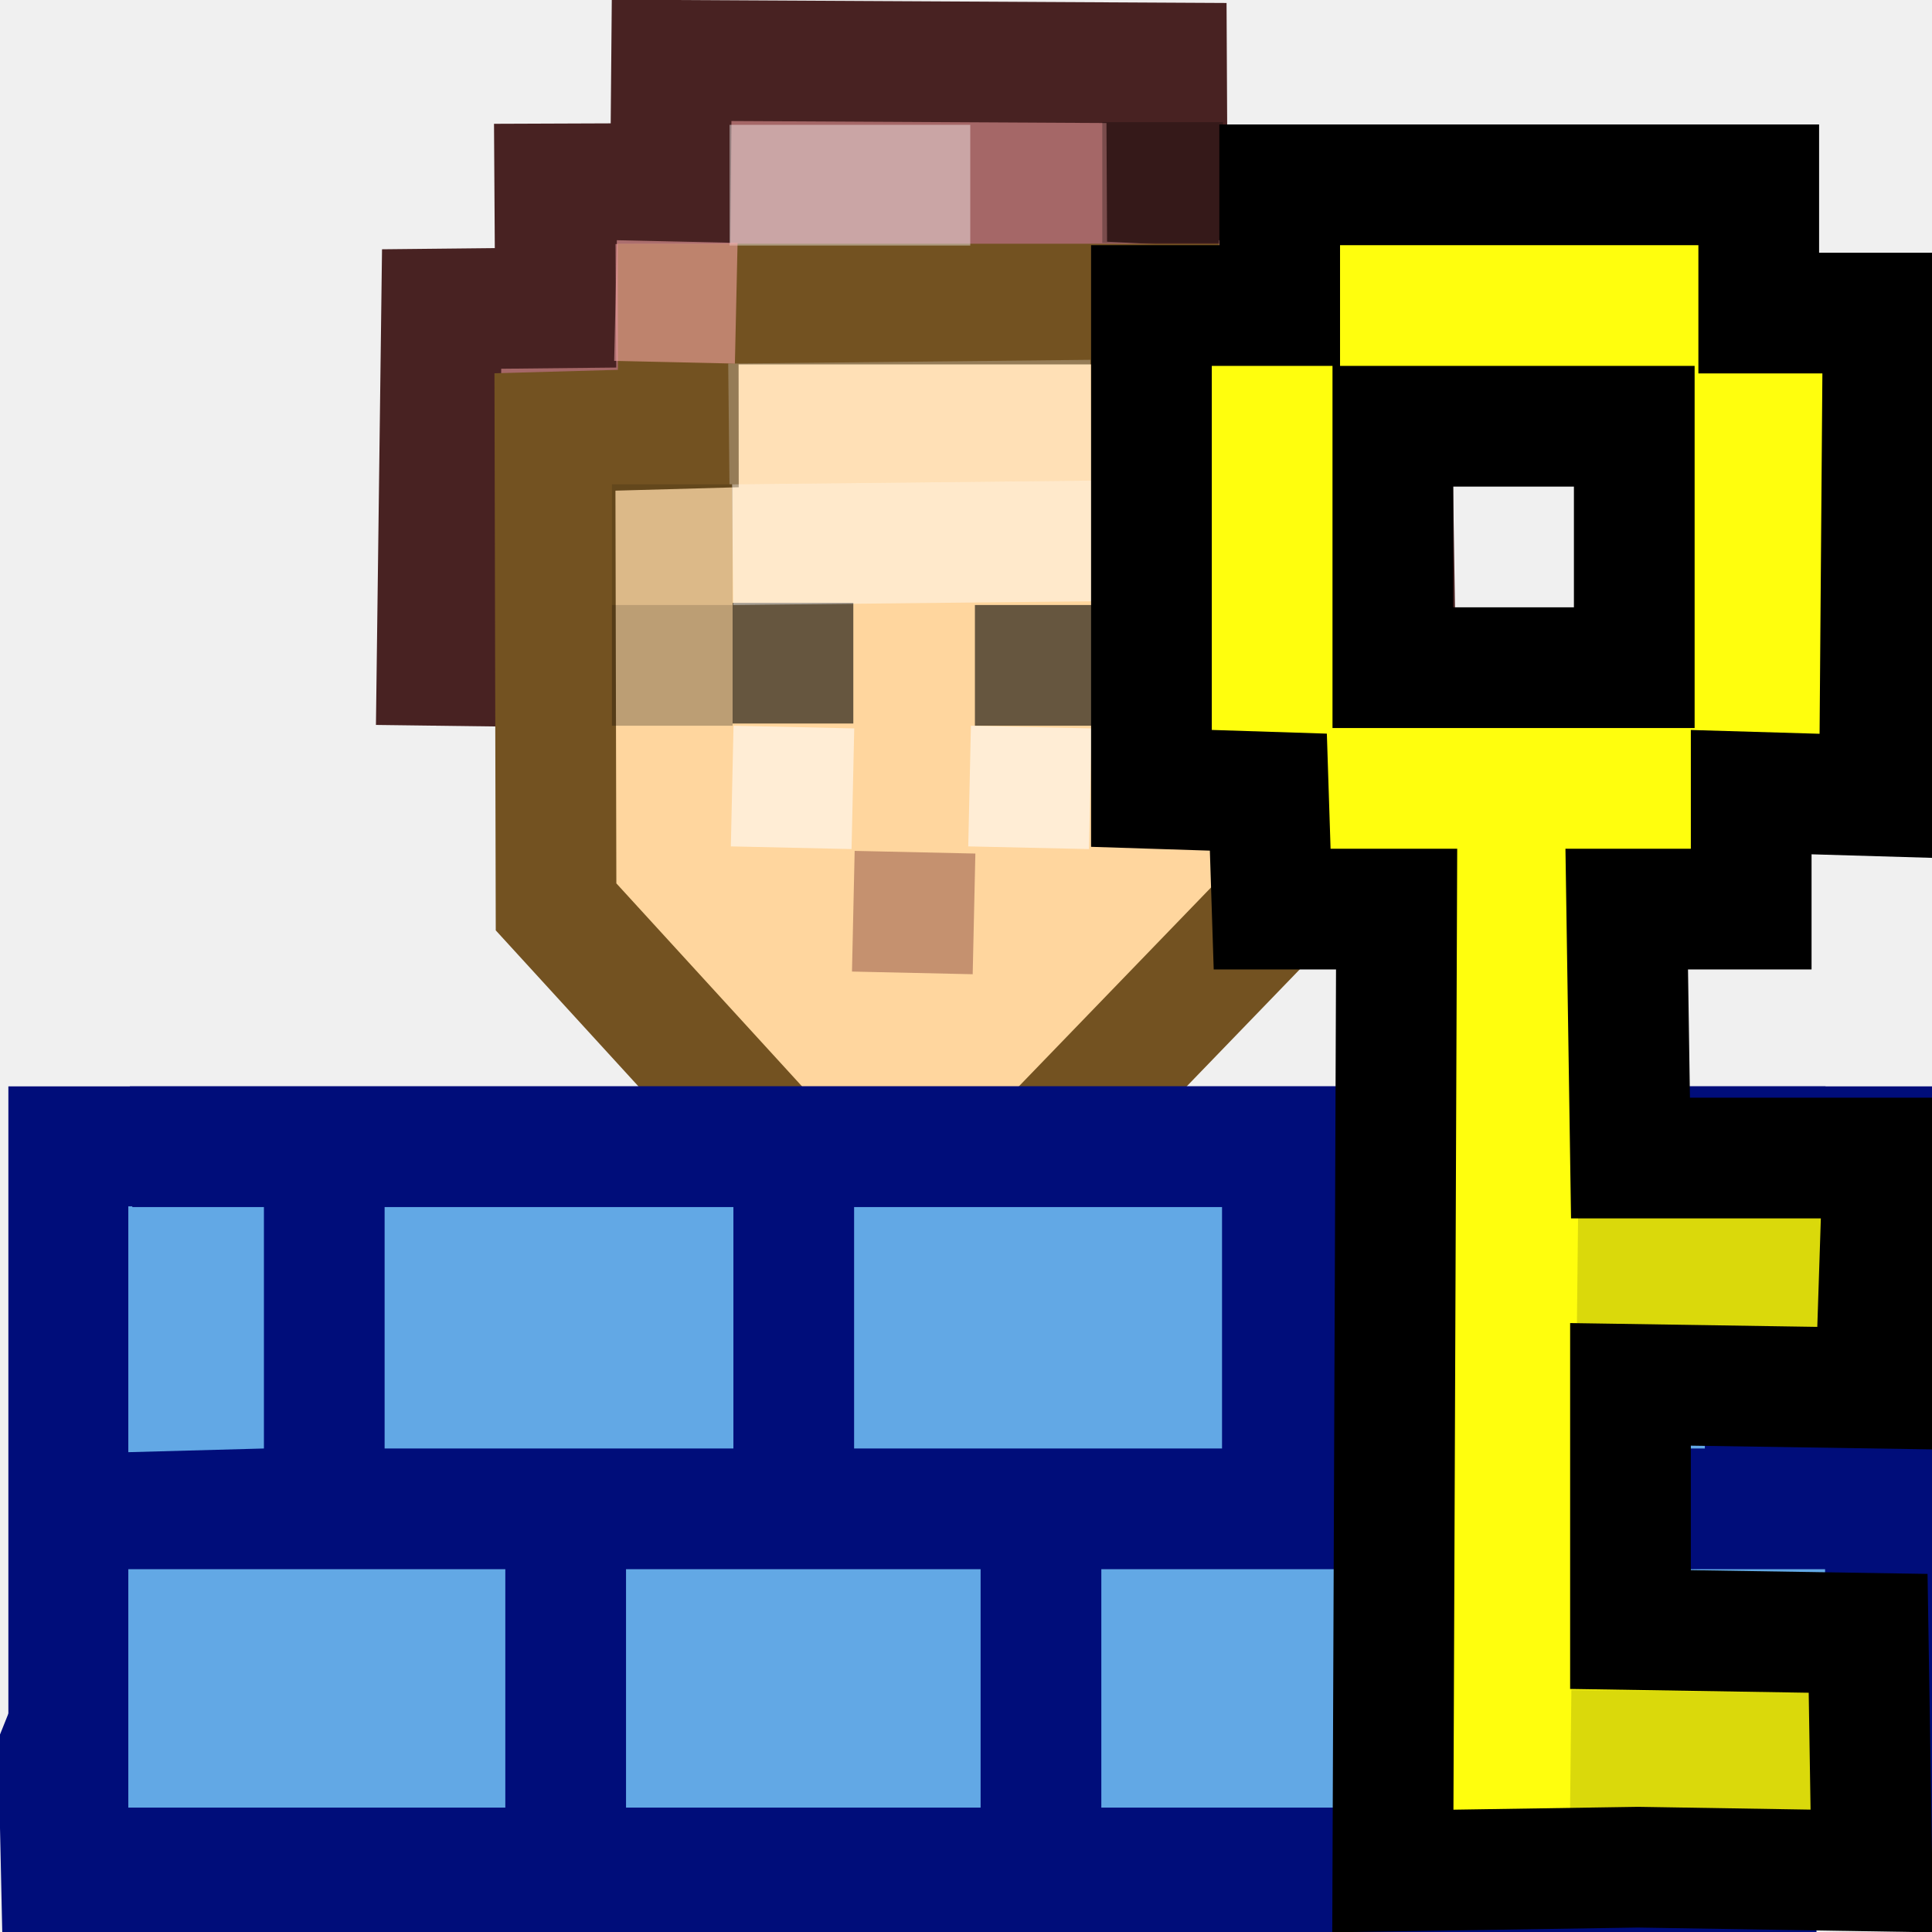
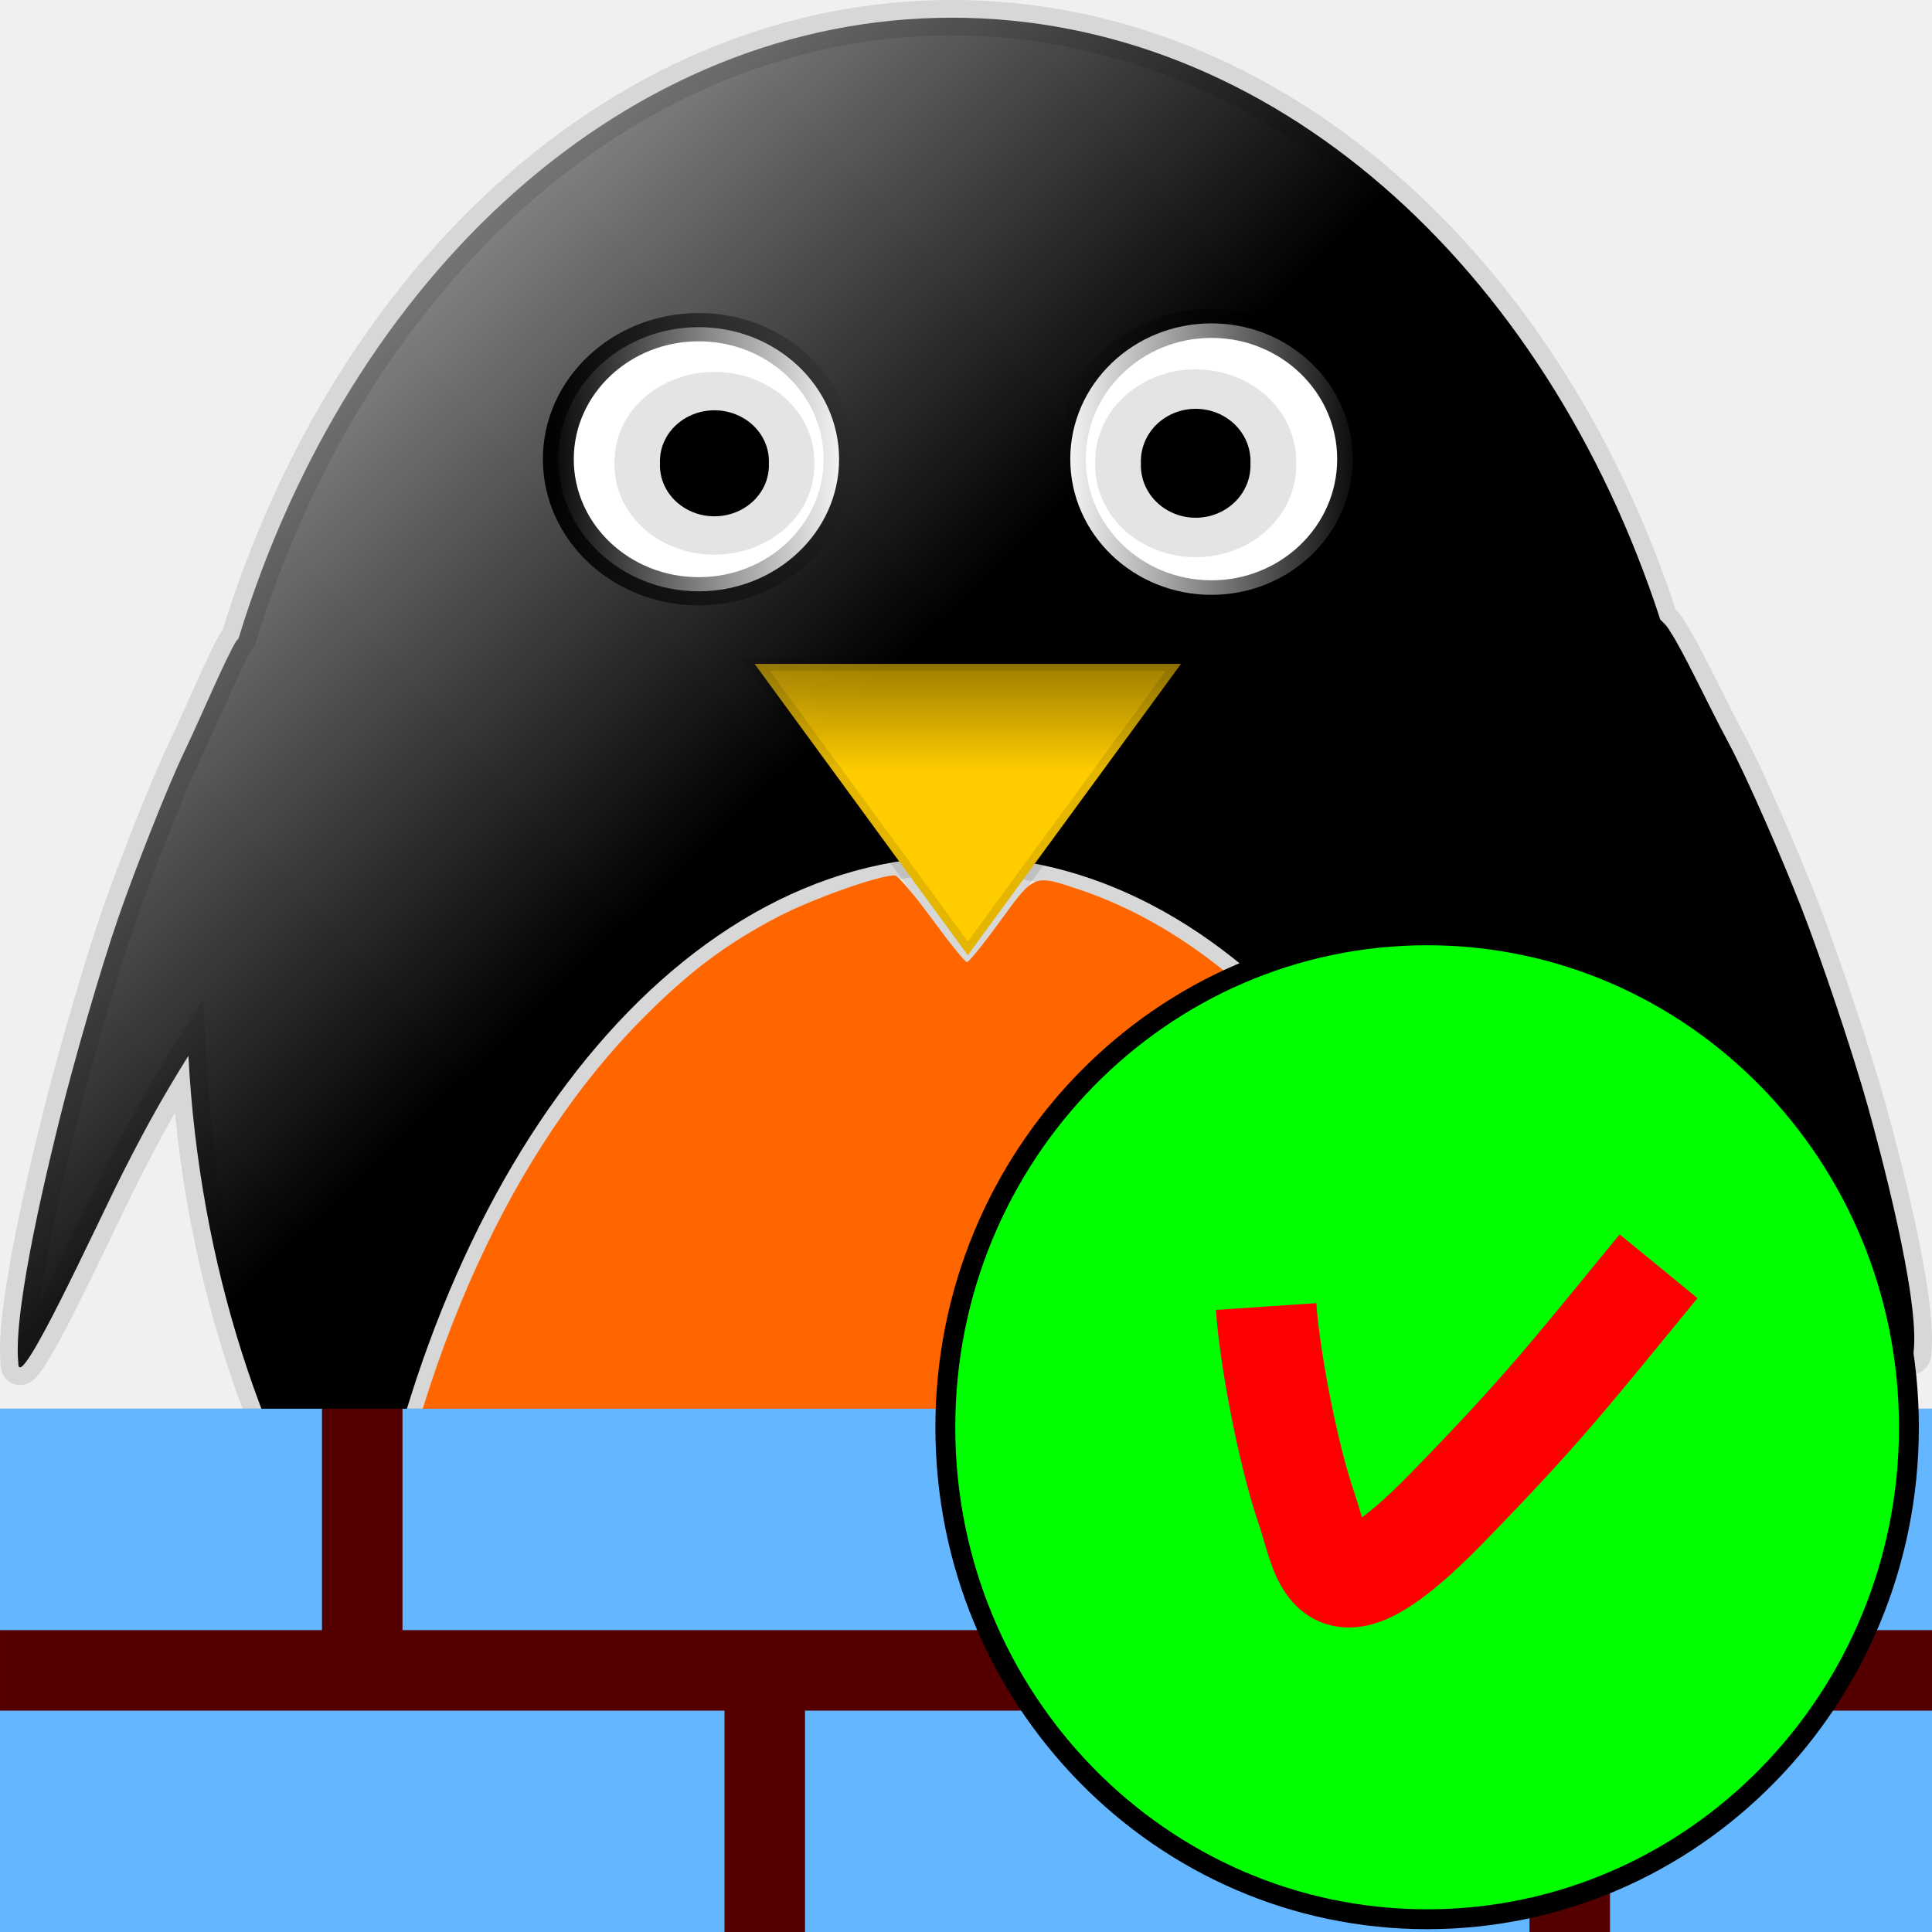
- <svg xmlns="http://www.w3.org/2000/svg" xmlns:xlink="http://www.w3.org/1999/xlink" width="96" height="96" id="svg2026" version="1.0">
-   <defs id="defs2028">
-     <linearGradient id="linearGradient3366">
-       <stop style="stop-color:#ae8955;stop-opacity:1;" offset="0" id="stop3368" />
-       <stop style="stop-color:#ae8955;stop-opacity:0;" offset="1" id="stop3370" />
+ <svg xmlns="http://www.w3.org/2000/svg" xmlns:xlink="http://www.w3.org/1999/xlink" width="96" height="96" id="svg4480" version="1.0">
+   <defs id="defs4482">
+     <linearGradient xlink:href="#linearGradient3595" id="linearGradient4325" gradientUnits="userSpaceOnUse" x1="53.543" y1="153.074" x2="69.19" y2="153.074" />
+     <linearGradient xlink:href="#linearGradient3278" id="linearGradient4323" gradientUnits="userSpaceOnUse" x1="62.878" y1="153.979" x2="56.949" y2="146.465" />
+     <linearGradient xlink:href="#linearGradient3595" id="linearGradient4321" gradientUnits="userSpaceOnUse" x1="53.543" y1="153.074" x2="69.19" y2="153.074" />
+     <linearGradient xlink:href="#linearGradient3278" id="linearGradient4319" gradientUnits="userSpaceOnUse" x1="62.878" y1="153.979" x2="56.949" y2="146.465" />
+     <linearGradient xlink:href="#linearGradient3306" id="linearGradient4317" gradientUnits="userSpaceOnUse" x1="76.014" y1="228.556" x2="76.014" y2="208.211" />
+     <linearGradient xlink:href="#linearGradient4811" id="linearGradient4315" gradientUnits="userSpaceOnUse" x1="227.794" y1="259.519" x2="237.886" y2="259.519" />
+     <linearGradient xlink:href="#linearGradient4811" id="linearGradient4313" gradientUnits="userSpaceOnUse" x1="227.794" y1="259.519" x2="237.886" y2="259.519" />
+     <linearGradient xlink:href="#linearGradient4823" id="linearGradient4311" gradientUnits="userSpaceOnUse" gradientTransform="matrix(2.099331,0,0,1.567918,-778.2585,-134.9011)" x1="202.768" y1="402.649" x2="178.996" y2="384.178" />
+     <linearGradient xlink:href="#linearGradient3595" id="linearGradient5572" gradientUnits="userSpaceOnUse" x1="53.543" y1="153.074" x2="69.19" y2="153.074" />
+     <linearGradient xlink:href="#linearGradient3278" id="linearGradient5570" gradientUnits="userSpaceOnUse" x1="62.878" y1="153.979" x2="56.949" y2="146.465" />
+     <linearGradient xlink:href="#linearGradient3595" id="linearGradient5568" gradientUnits="userSpaceOnUse" x1="53.543" y1="153.074" x2="69.19" y2="153.074" />
+     <linearGradient xlink:href="#linearGradient3278" id="linearGradient5566" gradientUnits="userSpaceOnUse" x1="62.878" y1="153.979" x2="56.949" y2="146.465" />
+     <linearGradient xlink:href="#linearGradient3306" id="linearGradient5564" gradientUnits="userSpaceOnUse" x1="76.014" y1="228.556" x2="76.014" y2="208.211" />
+     <linearGradient xlink:href="#linearGradient4811" id="linearGradient5562" gradientUnits="userSpaceOnUse" x1="227.794" y1="259.519" x2="237.886" y2="259.519" />
+     <linearGradient xlink:href="#linearGradient4811" id="linearGradient5560" gradientUnits="userSpaceOnUse" x1="227.794" y1="259.519" x2="237.886" y2="259.519" />
+     <linearGradient xlink:href="#linearGradient4823" id="linearGradient5558" gradientUnits="userSpaceOnUse" gradientTransform="matrix(2.099331,0,0,1.567918,-778.2585,-134.9011)" x1="202.768" y1="402.649" x2="178.996" y2="384.178" />
+     <linearGradient id="linearGradient3595">
+       <stop style="stop-color:#000000;stop-opacity:1;" offset="0" id="stop3597" />
+       <stop style="stop-color:#000000;stop-opacity:0;" offset="1" id="stop3599" />
    </linearGradient>
-     <linearGradient id="linearGradient3013">
-       <stop style="stop-color:white;stop-opacity:1;" offset="0" id="stop3015" />
-       <stop style="stop-color:white;stop-opacity:0;" offset="1" id="stop3017" />
+     <linearGradient id="linearGradient3278">
+       <stop id="stop3280" offset="0" style="stop-color:#ffcc00;stop-opacity:1;" />
+       <stop id="stop3282" offset="1" style="stop-color:#ffcc00;stop-opacity:0;" />
    </linearGradient>
-     <linearGradient id="linearGradient2911">
-       <stop style="stop-color:#cfa469;stop-opacity:1;" offset="0" id="stop2913" />
-       <stop style="stop-color:#cfa469;stop-opacity:0;" offset="1" id="stop2915" />
+     <linearGradient id="linearGradient3306">
+       <stop id="stop3308" offset="0" style="stop-color:#ffcc00;stop-opacity:1;" />
+       <stop id="stop3310" offset="1" style="stop-color:#ffcc00;stop-opacity:0;" />
    </linearGradient>
-     <linearGradient id="linearGradient3442">
-       <stop style="stop-color:black;stop-opacity:1;" offset="0" id="stop3444" />
-       <stop style="stop-color:black;stop-opacity:0;" offset="1" id="stop3446" />
+     <linearGradient id="linearGradient4811">
+       <stop id="stop4813" offset="0" style="stop-color:#000000;stop-opacity:1;" />
+       <stop id="stop4815" offset="1" style="stop-color:#000000;stop-opacity:0;" />
    </linearGradient>
-     <linearGradient id="linearGradient3415">
-       <stop style="stop-color:white;stop-opacity:1;" offset="0" id="stop3417" />
-       <stop style="stop-color:white;stop-opacity:0;" offset="1" id="stop3419" />
+     <linearGradient id="linearGradient4823">
+       <stop id="stop4825" offset="0" style="stop-color:#000000;stop-opacity:1;" />
+       <stop id="stop4827" offset="1" style="stop-color:#000000;stop-opacity:0;" />
    </linearGradient>
-     <linearGradient id="linearGradient3405">
-       <stop style="stop-color:white;stop-opacity:1;" offset="0" id="stop3407" />
-       <stop style="stop-color:white;stop-opacity:0;" offset="1" id="stop3409" />
-     </linearGradient>
-     <linearGradient id="linearGradient2404">
-       <stop style="stop-color:#ffffff;stop-opacity:1;" offset="0" id="stop2406" />
-       <stop style="stop-color:#ffffff;stop-opacity:0;" offset="1" id="stop2408" />
-     </linearGradient>
-     <linearGradient xlink:href="#linearGradient3012" id="linearGradient2286" gradientUnits="userSpaceOnUse" gradientTransform="matrix(1.189866,0,0,1.189677,-7.516981,-4.68647)" x1="10.108" y1="12.784" x2="14.733" y2="12.784" spreadMethod="reflect" />
-     <linearGradient id="linearGradient3743">
-       <stop style="stop-color:#000000;stop-opacity:1;" offset="0" id="stop3745" />
-       <stop style="stop-color:#000000;stop-opacity:0;" offset="1" id="stop3747" />
-     </linearGradient>
-     <linearGradient id="linearGradient3733">
-       <stop style="stop-color:#000000;stop-opacity:1;" offset="0" id="stop3735" />
-       <stop style="stop-color:#000000;stop-opacity:0;" offset="1" id="stop3737" />
-     </linearGradient>
-     <radialGradient xlink:href="#linearGradient4900" id="radialGradient6321" gradientUnits="userSpaceOnUse" gradientTransform="matrix(0.140191,0,0,3.467823e-2,-158.9206,-19.9118)" cx="1059.926" cy="60.916" fx="1059.926" fy="60.916" r="59.479" />
-     <linearGradient id="linearGradient3019">
-       <stop style="stop-color:#ffffff;stop-opacity:1;" offset="0" id="stop3021" />
-       <stop id="stop2485" offset="0.25" style="stop-color:#ffffff;stop-opacity:0.655;" />
-       <stop id="stop2477" offset="0.5" style="stop-color:#000000;stop-opacity:0.299;" />
-       <stop style="stop-color:#ffffff;stop-opacity:0.247;" offset="0.75" id="stop2481" />
-       <stop id="stop2483" offset="0.875" style="stop-color:#ffffff;stop-opacity:1;" />
-       <stop style="stop-color:#ffffff;stop-opacity:1;" offset="1" id="stop3023" />
-     </linearGradient>
-     <linearGradient xlink:href="#linearGradient3019" id="linearGradient6323" gradientUnits="userSpaceOnUse" gradientTransform="matrix(1.91186e-2,-0.177887,-0.180489,-2.700197e-4,20.83249,22.24678)" spreadMethod="reflect" x1="-86.469" y1="59.117" x2="152.718" y2="62.138" />
-     <linearGradient id="linearGradient3031">
-       <stop style="stop-color:#000000;stop-opacity:1;" offset="0" id="stop3033" />
-       <stop style="stop-color:#000000;stop-opacity:0;" offset="1" id="stop3035" />
-     </linearGradient>
-     <linearGradient xlink:href="#linearGradient3031" id="linearGradient6325" gradientUnits="userSpaceOnUse" gradientTransform="matrix(-1.369896e-2,-0.234664,-0.172042,-1.137148e-3,21.97012,27.75445)" x1="61.333" y1="74.088" x2="96.821" y2="73.013" />
-     <linearGradient id="linearGradient3150">
-       <stop style="stop-color:#ffffff;stop-opacity:1;" offset="0" id="stop3152" />
-       <stop style="stop-color:#ffffff;stop-opacity:0;" offset="1" id="stop3154" />
-     </linearGradient>
-     <linearGradient xlink:href="#linearGradient3150" id="linearGradient6327" gradientUnits="userSpaceOnUse" gradientTransform="matrix(-0.19376,-1.492815e-3,-3.361656e-3,0.25488,41.0169,-5.690754)" x1="64.759" y1="6.495" x2="65.223" y2="30.935" />
-     <linearGradient id="linearGradient2683">
-       <stop style="stop-color:#ffffff;stop-opacity:1;" offset="0" id="stop2685" />
-       <stop style="stop-color:#ffffff;stop-opacity:0;" offset="1" id="stop2687" />
-     </linearGradient>
-     <linearGradient xlink:href="#linearGradient2683" id="linearGradient6329" gradientUnits="userSpaceOnUse" gradientTransform="matrix(9.639045e-3,-0.221663,-0.151151,2.009705e-3,76.4258,14.56862)" x1="110.722" y1="380.907" x2="25.045" y2="424.196" />
-     <linearGradient xlink:href="#linearGradient2814" id="linearGradient6331" gradientUnits="userSpaceOnUse" gradientTransform="matrix(7.877002e-3,-0.166685,-0.150321,1.461963e-3,81.0278,45.16368)" x1="138.32" y1="483.379" x2="181.498" y2="484.258" />
-     <linearGradient id="linearGradient2814">
-       <stop style="stop-color:#ffffff;stop-opacity:1;" offset="0" id="stop2816" />
-       <stop style="stop-color:#ffffff;stop-opacity:0;" offset="1" id="stop2818" />
-     </linearGradient>
-     <linearGradient xlink:href="#linearGradient2814" id="linearGradient6333" gradientUnits="userSpaceOnUse" gradientTransform="matrix(7.121993e-3,-0.151621,-0.103865,1.048699e-3,56.09295,41.8256)" x1="180.402" y1="500.822" x2="210.253" y2="485.397" />
-     <radialGradient xlink:href="#linearGradient4900" id="radialGradient2256" gradientUnits="userSpaceOnUse" gradientTransform="matrix(0.140068,0,0,5.240479e-2,-138.8925,13.93733)" cx="1059.926" cy="60.916" fx="1059.926" fy="60.916" r="59.479" />
-     <linearGradient xlink:href="#linearGradient4242" id="linearGradient2258" gradientUnits="userSpaceOnUse" x1="390.39" y1="1120.912" x2="465.564" y2="1253.42" />
-     <radialGradient xlink:href="#linearGradient4234" id="radialGradient2260" gradientUnits="userSpaceOnUse" cx="342.121" cy="1181.537" fx="342.121" fy="1181.537" r="109.99" />
-     <linearGradient xlink:href="#linearGradient3012" id="linearGradient2262" gradientUnits="userSpaceOnUse" gradientTransform="matrix(0.927007,0,0,0.927007,28.26143,3.270183)" x1="12.937" y1="13.366" x2="14.733" y2="12.784" />
-     <linearGradient id="linearGradient4667">
-       <stop style="stop-color:#ffffff;stop-opacity:1;" offset="0" id="stop4669" />
-       <stop style="stop-color:#ffffff;stop-opacity:0;" offset="1" id="stop4671" />
-     </linearGradient>
-     <linearGradient xlink:href="#linearGradient4667" id="linearGradient4673" x1="-1.081" y1="1.91" x2="5.592" y2="5.93" gradientUnits="userSpaceOnUse" spreadMethod="repeat" />
-     <linearGradient id="linearGradient4679">
-       <stop style="stop-color:#ffffff;stop-opacity:1;" offset="0" id="stop4681" />
-       <stop style="stop-color:#ffffff;stop-opacity:0;" offset="1" id="stop4683" />
-     </linearGradient>
-     <linearGradient xlink:href="#linearGradient4679" id="linearGradient4685" x1="4.474" y1="2.827" x2="4.074" y2="1.4" gradientUnits="userSpaceOnUse" />
-     <linearGradient id="linearGradient3012">
-       <stop style="stop-color:#ffffff;stop-opacity:1;" offset="0" id="stop3014" />
-       <stop style="stop-color:#ffffff;stop-opacity:0;" offset="1" id="stop3016" />
-     </linearGradient>
-     <linearGradient id="linearGradient2993">
-       <stop style="stop-color:#ffffff;stop-opacity:1;" offset="0" id="stop2995" />
-       <stop style="stop-color:#ffffff;stop-opacity:0;" offset="1" id="stop2997" />
-     </linearGradient>
-     <radialGradient xlink:href="#linearGradient4900" id="radialGradient3801" gradientUnits="userSpaceOnUse" gradientTransform="matrix(0.140068,0,0,5.240479e-2,-138.8258,13.96246)" cx="1059.926" cy="60.916" fx="1059.926" fy="60.916" r="59.479" />
-     <linearGradient id="linearGradient4242">
-       <stop style="stop-color:#ffffff;stop-opacity:1;" offset="0" id="stop4244" />
-       <stop style="stop-color:#ffffff;stop-opacity:0;" offset="1" id="stop4246" />
-     </linearGradient>
-     <linearGradient xlink:href="#linearGradient4242" id="linearGradient4248" x1="390.39" y1="1120.912" x2="465.564" y2="1253.42" gradientUnits="userSpaceOnUse" />
-     <linearGradient id="linearGradient4234">
-       <stop style="stop-color:#ffffff;stop-opacity:1;" offset="0" id="stop4236" />
-       <stop style="stop-color:#ffffff;stop-opacity:0;" offset="1" id="stop4238" />
-     </linearGradient>
-     <radialGradient xlink:href="#linearGradient4234" id="radialGradient3846" cx="342.121" cy="1181.537" fx="342.121" fy="1181.537" r="109.99" gradientUnits="userSpaceOnUse" />
-     <linearGradient id="linearGradient4900">
-       <stop style="stop-color:#000000;stop-opacity:1;" offset="0" id="stop4902" />
-       <stop style="stop-color:#000000;stop-opacity:0;" offset="1" id="stop4904" />
-     </linearGradient>
-     <linearGradient xlink:href="#linearGradient2993" id="linearGradient2999" x1="6.244" y1="4.769" x2="8.137" y2="6.931" gradientUnits="userSpaceOnUse" />
-     <linearGradient xlink:href="#linearGradient3012" id="linearGradient3018" x1="12.937" y1="13.366" x2="14.733" y2="12.784" gradientUnits="userSpaceOnUse" gradientTransform="matrix(0.905083,0,0,-0.905083,-0.335587,23.70696)" />
-     <linearGradient xlink:href="#linearGradient3012" id="linearGradient4402" gradientUnits="userSpaceOnUse" gradientTransform="matrix(0.905083,0,0,-0.905083,-0.592111,23.6152)" x1="12.937" y1="13.366" x2="14.733" y2="12.784" />
-     <linearGradient xlink:href="#linearGradient4667" id="linearGradient2476" gradientUnits="userSpaceOnUse" spreadMethod="repeat" x1="-1.081" y1="1.91" x2="5.592" y2="5.93" />
-     <linearGradient xlink:href="#linearGradient4679" id="linearGradient2478" gradientUnits="userSpaceOnUse" x1="4.252" y1="1.984" x2="3.599" y2="0.597" />
-     <linearGradient xlink:href="#linearGradient3031" id="linearGradient3676" gradientUnits="userSpaceOnUse" gradientTransform="matrix(-1.340481e-2,-0.248579,-0.168348,-1.204574e-3,21.60135,29.40044)" x1="61.333" y1="74.088" x2="96.821" y2="73.013" />
-     <linearGradient xlink:href="#linearGradient3150" id="linearGradient3678" gradientUnits="userSpaceOnUse" gradientTransform="matrix(-0.181996,-1.171929e-3,-3.157555e-3,0.200093,21.26333,-0.922152)" x1="64.567" y1="17.566" x2="64.937" y2="33.659" />
-     <linearGradient xlink:href="#linearGradient3733" id="linearGradient3739" x1="9.645" y1="17" x2="9.654" y2="19" gradientUnits="userSpaceOnUse" gradientTransform="matrix(0.763801,0,0,1.427397,2.25158,-7.048383)" />
-     <radialGradient xlink:href="#linearGradient3743" id="radialGradient3749" cx="3.337" cy="17.52" fx="3.337" fy="17.52" r="1" gradientUnits="userSpaceOnUse" gradientTransform="matrix(2.024072,0,0,2.973355,-3.311436,-34.87565)" />
-     <radialGradient xlink:href="#linearGradient3743" id="radialGradient3753" gradientUnits="userSpaceOnUse" gradientTransform="matrix(2.024072,0,0,2.973355,-23.09062,-34.87565)" cx="3.337" cy="17.52" fx="3.337" fy="17.52" r="1" />
-     <radialGradient xlink:href="#linearGradient2404" id="radialGradient2410" cx="5.222" cy="4.5" fx="5.222" fy="4.5" r="2.5" gradientTransform="matrix(0,0.5625,-0.7375,0,11.81875,-0.28125)" gradientUnits="userSpaceOnUse" />
-     <linearGradient xlink:href="#linearGradient3405" id="linearGradient3411" x1="6.63" y1="7.69" x2="6.562" y2="12.877" gradientUnits="userSpaceOnUse" gradientTransform="matrix(1.147047,0,0,0.852428,-1.176769,2.336589)" />
-     <linearGradient xlink:href="#linearGradient3415" id="linearGradient3421" x1="5.225" y1="0.85" x2="8.15" y2="9.25" gradientUnits="userSpaceOnUse" gradientTransform="matrix(1.144421,0,0,1.020223,-21.15539,5.669005e-2)" spreadMethod="reflect" />
-     <linearGradient xlink:href="#linearGradient3442" id="linearGradient3448" x1="6.469" y1="10.141" x2="9.281" y2="13.547" gradientUnits="userSpaceOnUse" gradientTransform="matrix(1.145154,0,0,0.99817,-21.16162,7.714609e-2)" />
-     <linearGradient xlink:href="#linearGradient3415" id="linearGradient2870" gradientUnits="userSpaceOnUse" gradientTransform="matrix(1.144421,0,0,1.020223,-12.75072,16.14186)" spreadMethod="reflect" x1="5.225" y1="0.85" x2="8.15" y2="9.25" />
-     <linearGradient xlink:href="#linearGradient3013" id="linearGradient3066" gradientUnits="userSpaceOnUse" x1="7.928" y1="9" x2="8.062" y2="15.417" gradientTransform="translate(24.18462,1.889301)" />
-     <linearGradient xlink:href="#linearGradient2911" id="linearGradient3068" gradientUnits="userSpaceOnUse" x1="7.555" y1="10.007" x2="7.555" y2="11.694" gradientTransform="translate(24.18462,1.889301)" />
-     <linearGradient xlink:href="#linearGradient3366" id="linearGradient3372" x1="7.51" y1="10.028" x2="7.643" y2="10.98" gradientUnits="userSpaceOnUse" />
-     <linearGradient xlink:href="#linearGradient3366" id="linearGradient3381" gradientUnits="userSpaceOnUse" x1="7.51" y1="10.028" x2="7.643" y2="10.98" gradientTransform="matrix(5.997903,0,0,5.997903,0.415748,7.290451e-2)" />
  </defs>
  <g id="layer1">
-     <path style="fill:#2f8bdd;fill-opacity:1;fill-rule:evenodd;stroke:#000d7a;stroke-width:5.998px;stroke-linecap:butt;stroke-linejoin:miter;stroke-opacity:1" d="M 2.916,86.973 L 14.844,57.266 L 76.606,57.266 L 87.022,87.239 L 87.188,93.316 L 3.048,93.051 L 2.916,86.973 z " id="path2866" />
-     <path style="opacity:0.25;fill:none;fill-rule:evenodd;stroke:white;stroke-width:5.998px;stroke-linecap:butt;stroke-linejoin:miter;stroke-opacity:1" d="M 18.542,69.423 L 27.453,69.522 L 27.453,75.291 L 63.636,75.026 L 63.768,69.124 L 72.523,69.29" id="path3102" />
-     <path style="opacity:0.407;fill:none;fill-rule:evenodd;stroke:white;stroke-width:5.998px;stroke-linecap:butt;stroke-linejoin:miter;stroke-opacity:1" d="M 24.407,80.972 L 66.393,80.972" id="path3117" />
-     <path style="opacity:0.547;fill:none;fill-rule:evenodd;stroke:white;stroke-width:5.998px;stroke-linecap:butt;stroke-linejoin:miter;stroke-opacity:1" d="M 24.485,86.97 L 66.471,86.97" id="path3119" />
-     <path style="opacity:0.209;fill:none;fill-rule:evenodd;stroke:white;stroke-width:5.998px;stroke-linecap:butt;stroke-linejoin:miter;stroke-opacity:1" d="M 12.51,87.102 L 18.508,86.97" id="path3132" />
-     <path style="opacity:0.209;fill:none;fill-rule:evenodd;stroke:white;stroke-width:5.998px;stroke-linecap:butt;stroke-linejoin:miter;stroke-opacity:1" d="M 12.526,80.972 L 18.524,80.839" id="path3134" />
-     <path style="opacity:0.209;fill:none;fill-rule:evenodd;stroke:white;stroke-width:5.998px;stroke-linecap:butt;stroke-linejoin:miter;stroke-opacity:1" d="M 72.557,86.97 L 78.555,86.837" id="path3136" />
-     <path style="opacity:0.209;fill:none;fill-rule:evenodd;stroke:white;stroke-width:5.998px;stroke-linecap:butt;stroke-linejoin:miter;stroke-opacity:1" d="M 72.573,80.839 L 78.571,80.707" id="path3138" />
-     <path style="opacity:0.297;fill:none;fill-rule:evenodd;stroke:white;stroke-width:5.998px;stroke-linecap:butt;stroke-linejoin:miter;stroke-opacity:1" d="M 14.647,63.243 L 30.32,63.111" id="path3144" />
-     <path style="opacity:0.297;fill:none;fill-rule:evenodd;stroke:white;stroke-width:5.998px;stroke-linecap:butt;stroke-linejoin:miter;stroke-opacity:1" d="M 60.769,63.243 L 75.779,63.243" id="path3146" />
-     <path style="fill:none;fill-rule:evenodd;stroke:#1b2bb7;stroke-width:5.998px;stroke-linecap:butt;stroke-linejoin:miter;stroke-opacity:1" d="M 30.405,69.062 L 60.395,69.062" id="path3364" />
-     <path style="fill:#a56767;fill-opacity:1;fill-rule:evenodd;stroke:#482222;stroke-width:5.998px;stroke-linecap:butt;stroke-linejoin:miter;stroke-opacity:1" d="M 21.679,36.06 L 21.944,15.355 L 27.604,15.296 L 27.565,9.139 L 33.318,9.117 L 33.372,2.999 L 57.963,3.131 L 57.994,9.162 L 63.693,9.459 L 63.461,15.049 L 69.06,15.073 L 69.392,36.06" id="path2874" />
-     <path style="fill:#ffd69e;fill-opacity:1;fill-rule:evenodd;stroke:#735221;stroke-width:5.998px;stroke-linecap:butt;stroke-linejoin:miter;stroke-opacity:1" d="M 57.715,68.542 L 57.567,63.103 L 57.473,57.427 L 51.641,57.246 L 63.414,45.062 L 63.414,21.139 L 57.77,21.008 L 58.041,15.109 L 33.698,15.109 L 33.705,21.294 L 27.575,21.464 L 27.63,45.062 L 38.553,57.004 L 33.461,57.1 L 33.617,62.822 L 33.594,69.072 L 57.715,68.542 z " id="path2872" />
-     <path style="opacity:1;fill:url(#linearGradient3381);fill-opacity:1;fill-rule:evenodd;stroke:none;stroke-width:1px;stroke-linecap:butt;stroke-linejoin:miter;stroke-opacity:1" d="M 42.374,54.513 L 48.653,54.607 L 48.548,60.031 L 54.452,60.218 L 54.468,65.933 L 36.723,65.606 L 36.458,60.125 L 41.987,60.125 L 42.374,54.513 z " id="path2882" />
-     <path style="opacity:0.599;fill:none;fill-rule:evenodd;stroke:black;stroke-width:5.998px;stroke-linecap:butt;stroke-linejoin:miter;stroke-opacity:1" d="M 36.403,32.952 L 42.401,32.952" id="path2884" />
-     <path style="opacity:0.599;fill:none;fill-rule:evenodd;stroke:black;stroke-width:5.998px;stroke-linecap:butt;stroke-linejoin:miter;stroke-opacity:1" d="M 48.443,33.061 L 54.441,33.061" id="path2886" />
-     <path style="opacity:0.459;fill:none;fill-rule:evenodd;stroke:white;stroke-width:5.998px;stroke-linecap:butt;stroke-linejoin:miter;stroke-opacity:1" d="M 36.403,27.063 L 54.397,26.876" id="path2919" />
-     <path style="opacity:0.244;fill:none;fill-rule:evenodd;stroke:white;stroke-width:5.998px;stroke-linecap:butt;stroke-linejoin:miter;stroke-opacity:1" d="M 36.216,21.066 L 54.209,20.878" id="path2921" />
-     <path style="opacity:0.262;fill:none;fill-rule:evenodd;stroke:black;stroke-width:5.998px;stroke-linecap:butt;stroke-linejoin:miter;stroke-opacity:1" d="M 30.405,33.061 L 36.403,33.061" id="path2923" />
-     <path style="opacity:0.262;fill:none;fill-rule:evenodd;stroke:black;stroke-width:5.998px;stroke-linecap:butt;stroke-linejoin:miter;stroke-opacity:1" d="M 54.397,33.061 L 60.395,33.061" id="path2925" />
-     <path style="opacity:0.262;fill:none;fill-rule:evenodd;stroke:black;stroke-width:5.998px;stroke-linecap:butt;stroke-linejoin:miter;stroke-opacity:1" d="M 54.772,9.07 L 60.77,9.07" id="path2927" />
-     <path style="opacity:0.378;fill:none;fill-rule:evenodd;stroke:#652020;stroke-width:5.998px;stroke-linecap:butt;stroke-linejoin:miter;stroke-opacity:1" d="M 42.401,45.278 L 48.399,45.411" id="path2937" />
-     <path style="opacity:0.564;fill:none;fill-rule:evenodd;stroke:white;stroke-width:5.998px;stroke-linecap:butt;stroke-linejoin:miter;stroke-opacity:1" d="M 36.382,39.059 L 42.38,39.192" id="path2941" />
-     <path style="opacity:0.564;fill:none;fill-rule:evenodd;stroke:white;stroke-width:5.998px;stroke-linecap:butt;stroke-linejoin:miter;stroke-opacity:1" d="M 48.178,39.059 L 54.176,39.192" id="path2943" />
-     <path style="opacity:0.564;fill:white;fill-opacity:1;fill-rule:evenodd;stroke:#f8a8a8;stroke-width:5.998px;stroke-linecap:butt;stroke-linejoin:miter;stroke-opacity:1" d="M 60.504,14.935 L 66.502,15.068" id="path2949" />
-     <path style="opacity:0.14;fill:none;fill-rule:evenodd;stroke:black;stroke-width:5.998px;stroke-linecap:butt;stroke-linejoin:miter;stroke-opacity:1" d="M 30.405,27.063 L 36.403,27.063" id="path2955" />
-     <path style="opacity:0.14;fill:none;fill-rule:evenodd;stroke:black;stroke-width:5.998px;stroke-linecap:butt;stroke-linejoin:miter;stroke-opacity:1" d="M 54.397,27.063 L 60.395,27.063" id="path2957" />
-     <path style="opacity:0.407;fill:none;fill-rule:evenodd;stroke:white;stroke-width:5.998px;stroke-linecap:butt;stroke-linejoin:miter;stroke-opacity:1" d="M 36.25,9.202 L 48.212,9.202" id="path2988" />
-     <path style="opacity:0.564;fill:none;fill-rule:evenodd;stroke:#f8a8a8;stroke-width:5.998px;stroke-linecap:butt;stroke-linejoin:miter;stroke-opacity:1" d="M 30.585,14.935 L 36.583,15.068" id="path3104" />
-     <rect style="opacity:1;fill:#62a8e5;fill-opacity:1;stroke:#000d7a;stroke-width:5.96;stroke-linejoin:miter;stroke-miterlimit:4;stroke-dasharray:none;stroke-opacity:1" id="rect4221" width="90.272" height="35.838" x="3.396" y="56.961" />
-     <path style="fill:#000d7a;fill-opacity:1;fill-rule:evenodd;stroke:none;stroke-width:1px;stroke-linecap:butt;stroke-linejoin:miter;stroke-opacity:1" d="M 90.711,53.981 L 90.711,77.973 L 78.716,77.973 L 78.716,90.156 L 72.718,90.156 L 72.718,77.973 L 54.724,77.973 L 54.724,90.156 L 48.726,90.156 L 48.726,77.973 L 43.103,77.973 L 42.728,77.973 L 31.107,77.973 L 31.107,90.156 L 25.109,90.156 L 25.109,77.973 L 6.32,77.973 L 6.232,72.162 L 13.114,71.975 L 13.114,59.979 L 6.574,59.979 L 6.453,53.981 L 90.711,53.981 z M 84.713,59.979 L 66.72,59.979 L 66.72,71.975 L 84.713,71.975 L 84.713,59.979 z M 60.722,59.979 L 42.44,59.979 L 42.44,71.975 L 60.722,71.975 L 60.722,59.979 z M 36.442,59.979 L 19.111,59.979 L 19.111,71.975 L 36.442,71.975 L 36.442,59.979 z " id="path4223" />
-     <path style="fill:#fffe0d;fill-opacity:1;fill-rule:evenodd;stroke:black;stroke-width:5.998px;stroke-linecap:butt;stroke-linejoin:miter;stroke-opacity:1" d="M 63.587,9.184 L 63.587,15.182 L 57.214,15.182 L 57.214,39.174 L 63.024,39.361 L 63.212,45.172 L 69.397,45.172 L 69.21,92.968 L 81.393,92.78 L 93.014,92.968 L 92.826,81.159 L 81.018,80.972 L 81.018,68.788 L 93.201,68.976 L 93.576,57.542 L 87.016,57.542 L 81.018,57.542 L 80.831,45.172 L 87.016,45.172 L 87.016,39.361 L 93.389,39.549 L 93.576,15.557 L 87.391,15.557 L 87.391,9.184 L 63.587,9.184 z M 69.21,21.18 L 81.206,21.18 L 81.206,33.176 L 69.21,33.176 L 69.21,21.18 z " id="path4016" />
-     <path style="opacity:0.145;fill:none;fill-rule:evenodd;stroke:black;stroke-width:5.998px;stroke-linecap:butt;stroke-linejoin:miter;stroke-opacity:1" d="M 90.649,62.978 L 78.388,62.845" id="path4202" />
-     <path style="opacity:0.145;fill:none;fill-rule:evenodd;stroke:black;stroke-width:5.998px;stroke-linecap:butt;stroke-linejoin:miter;stroke-opacity:1" d="M 90.309,87.102 L 78.048,86.97" id="path4204" />
+     <g style="display:inline" id="g4368" transform="translate(414.2813,-1063.759)">
+       <g transform="translate(-16.28489,599.5849)" id="g5679" style="display:inline">
+         <path id="path5681" d="M -350.698,465.054 C -366.865,465.054 -380.632,477.873 -386.143,495.896 C -386.172,495.948 -386.241,495.99 -386.265,496.044 C -386.807,496.926 -387.986,499.751 -388.818,501.486 C -389.699,503.321 -391.322,507.476 -392.101,509.724 C -393.016,512.361 -394.371,517.099 -395.02,519.727 C -395.45,521.473 -397.377,529.18 -397.087,531.887 C -397.119,533.638 -393.163,524.947 -391.858,522.375 C -390.655,520.003 -389.767,518.449 -388.636,516.638 C -388.078,527.043 -384.962,536.487 -380.003,544.048 C -376.77,522.661 -364.688,506.733 -350.272,506.733 C -336.092,506.733 -324.187,522.16 -320.725,543.018 C -316.002,535.397 -313.095,525.964 -312.699,515.657 C -311.248,517.703 -310.224,519.245 -308.747,521.835 C -307.283,524.404 -302.874,533.096 -302.911,531.348 C -302.585,528.645 -304.677,520.979 -305.16,519.236 C -305.888,516.613 -307.478,511.867 -308.504,509.234 C -309.379,506.989 -311.164,502.828 -312.152,500.996 C -313.087,499.263 -314.401,496.435 -315.01,495.553 C -315.121,495.331 -315.3,495.143 -315.496,494.965 C -321.202,477.422 -334.804,465.054 -350.698,465.054 z" style="fill:url(#linearGradient4311);fill-opacity:1;fill-rule:nonzero;stroke:#000000;stroke-width:1.76;stroke-opacity:0.108" />
+         <g transform="matrix(4.253548,0,0,3.880048,-1408.156,-1009.726)" id="g5683">
+           <path style="opacity:1;fill:#ffffff;fill-opacity:1;fill-rule:nonzero;stroke:url(#linearGradient4313);stroke-opacity:1" id="path5685" d="M 237.386,259.519 A 4.546,4.672 0 1 1 228.294,259.519 A 4.546,4.672 0 1 1 237.386,259.519 z" transform="matrix(0.3607184,0,0,0.3620237,161.6589,291.7956)" />
+           <path style="opacity:1;fill:#000000;fill-opacity:1;fill-rule:nonzero;stroke:#000000;stroke-opacity:0.108" id="path5687" d="M 232.335,394.342 A 0.6,0.663 0 1 1 231.136,394.342 A 0.6,0.663 0 1 1 232.335,394.342 z" transform="matrix(1.060943,0,0,0.9837104,-2.6048091e-2,-2.118651)" />
+         </g>
+         <g transform="matrix(-4.279084,0,0,3.987479,713.3529,-1051.174)" id="g5689">
+           <path style="opacity:1;fill:#ffffff;fill-opacity:1;fill-rule:nonzero;stroke:url(#linearGradient4315);stroke-opacity:1" id="path5691" d="M 237.386,259.519 A 4.546,4.672 0 1 1 228.294,259.519 A 4.546,4.672 0 1 1 237.386,259.519 z" transform="matrix(0.3607184,0,0,0.3620237,161.6589,291.7956)" />
+           <path style="opacity:1;fill:#000000;fill-opacity:1;fill-rule:nonzero;stroke:#000000;stroke-opacity:0.108" id="path5693" d="M 232.335,394.342 A 0.6,0.663 0 1 1 231.136,394.342 A 0.6,0.663 0 1 1 232.335,394.342 z" transform="matrix(1.060943,0,0,0.9837104,-2.6048091e-2,-2.118651)" />
+         </g>
+         <path transform="matrix(0.8640377,0,0,0.68161,-415.5865,346.6994)" d="M 76.014,241.981 L 69.884,231.364 L 63.754,220.747 L 76.014,220.747 L 88.274,220.747 L 82.144,231.364 L 76.014,241.981 z" id="path5695" style="fill:url(#linearGradient4317);fill-opacity:1;fill-rule:nonzero;stroke:#000000;stroke-width:1;stroke-miterlimit:4;stroke-dasharray:none;stroke-opacity:0.108" />
+         <path id="path5697" d="M -350.5,549.531 C -351.893,548.085 -355.586,546.542 -359.472,545.781 C -364.982,544.703 -372.372,544.773 -377.943,545.958 C -378.775,546.135 -379.502,546.233 -379.559,546.176 C -379.615,546.119 -379.502,545.124 -379.305,543.965 C -377.193,531.482 -372.578,521.327 -366.026,514.743 C -363.753,512.459 -361.927,511.087 -359.377,509.748 C -357.684,508.858 -354.344,507.67 -353.537,507.67 C -353.389,507.67 -352.559,508.64 -351.693,509.826 C -350.827,511.012 -350.042,511.982 -349.948,511.982 C -349.855,511.982 -349.109,511.06 -348.291,509.934 C -346.589,507.591 -346.639,507.61 -344.327,508.39 C -334.602,511.671 -326.374,522.819 -322.587,537.849 C -321.99,540.219 -320.996,545.451 -321.143,545.451 C -321.208,545.451 -321.969,545.315 -322.833,545.149 C -325.703,544.597 -330.606,544.359 -333.985,544.606 C -340.982,545.119 -346.188,546.771 -348.613,549.247 L -349.702,550.359 L -350.5,549.531 z" style="fill:#ff6600;fill-opacity:1;fill-rule:nonzero;stroke:none;stroke-opacity:1" />
+         <g id="g5699" transform="matrix(1.000007,0,0,0.9992085,-514.2833,-127.576)">
+           <path style="fill:url(#linearGradient4319);fill-opacity:1;fill-rule:nonzero;stroke:none;stroke-opacity:0.108" id="path5701" d="M 68.69,153.074 A 7.324,4.798 0 1 1 54.043,153.074 A 7.324,4.798 0 1 1 68.69,153.074 z" transform="matrix(2.423981,0,0,1.400151,-2.851123,466.2535)" />
+           <path style="opacity:1;fill:none;fill-opacity:1;fill-rule:nonzero;stroke:url(#linearGradient4321);stroke-width:1.089;stroke-miterlimit:4;stroke-dasharray:none;stroke-opacity:1;display:inline" id="path5703" d="M 68.69,153.074 A 7.324,4.798 0 1 1 54.043,153.074 A 7.324,4.798 0 1 1 68.69,153.074 z" transform="matrix(1.4754363e-2,-0.8838226,3.722704,3.1427025e-2,-424.9633,730.1189)" />
+         </g>
+         <g id="g5705" transform="matrix(1.000007,0,0,1.005186,-514.2833,-131.6904)">
+           <path transform="matrix(2.438776,0,0,1.399603,33.6933,466.3675)" d="M 68.69,153.074 A 7.324,4.798 0 1 1 54.043,153.074 A 7.324,4.798 0 1 1 68.69,153.074 z" id="path5707" style="fill:url(#linearGradient4323);fill-opacity:1;fill-rule:nonzero;stroke:#000000;stroke-width:0;stroke-miterlimit:4;stroke-dasharray:none;stroke-opacity:0.108" />
+           <g id="g5709">
+             <path transform="matrix(1.4754363e-2,-0.8838226,3.722704,3.1427025e-2,-387.0543,730.2619)" d="M 68.69,153.074 A 7.324,4.798 0 1 1 54.043,153.074 A 7.324,4.798 0 1 1 68.69,153.074 z" id="path5711" style="opacity:1;fill:none;fill-opacity:1;fill-rule:nonzero;stroke:url(#linearGradient4325);stroke-width:1.089;stroke-miterlimit:4;stroke-dasharray:none;stroke-opacity:1;display:inline" />
+           </g>
+         </g>
+       </g>
+       <g transform="translate(461.719,956.897)" id="g4352" style="display:inline">
+         <rect style="fill:#550000;fill-opacity:1;fill-rule:nonzero;stroke:none;stroke-opacity:1;display:inline" id="rect4354" width="96" height="26" x="-876" y="176.862" />
+         <rect style="fill:#64b6ff;fill-opacity:1;fill-rule:nonzero;stroke:none;stroke-opacity:1;display:inline" id="rect4356" width="36" height="11" x="-836" y="191.862" />
+         <rect style="fill:#64b6ff;fill-opacity:1;fill-rule:nonzero;stroke:none;stroke-opacity:1;display:inline" id="rect4358" width="16" height="11" x="-876" y="176.862" />
+         <rect style="fill:#64b6ff;fill-opacity:1;fill-rule:nonzero;stroke:none;stroke-opacity:1;display:inline" id="rect4360" width="36" height="11" x="-876" y="191.862" />
+         <rect style="fill:#64b6ff;fill-opacity:1;fill-rule:nonzero;stroke:none;stroke-opacity:1;display:inline" id="rect4362" width="36" height="11" x="-856" y="176.862" />
+         <rect style="fill:#64b6ff;fill-opacity:1;fill-rule:nonzero;stroke:none;stroke-opacity:1;display:inline" id="rect4364" width="16" height="11" x="-796" y="191.862" />
+         <rect style="fill:#64b6ff;fill-opacity:1;fill-rule:nonzero;stroke:none;stroke-opacity:1;display:inline" id="rect4366" width="36" height="11" x="-816" y="176.862" />
+       </g>
+       <g transform="translate(-249.3684,8.317362)" id="g6248" style="display:inline">
+         <path style="fill:#00ff00;fill-rule:evenodd;stroke:#000000;stroke-width:1px;stroke-linecap:butt;stroke-linejoin:miter;stroke-opacity:1;display:inline" id="path6250" d="M 236.376,839.725 A 24.244,24.749 0 1 1 187.888,839.725 A 24.244,24.749 0 1 1 236.376,839.725 z" transform="matrix(0.987465,0,0,0.9877209,-303.473,296.9481)" />
+         <path style="fill:none;fill-rule:evenodd;stroke:#ff0000;stroke-width:5;stroke-linecap:butt;stroke-linejoin:miter;stroke-miterlimit:4;stroke-dasharray:none;stroke-opacity:1" d="M -102,1120.362 C -101.828,1122.91 -100.916,1127.704 -100,1130.362 C -99.104,1132.962 -99.088,1136.613 -93,1130.362 C -88.322,1125.559 -86.984,1123.835 -82.5,1118.362" id="path6252" />
+       </g>
+     </g>
  </g>
</svg>
